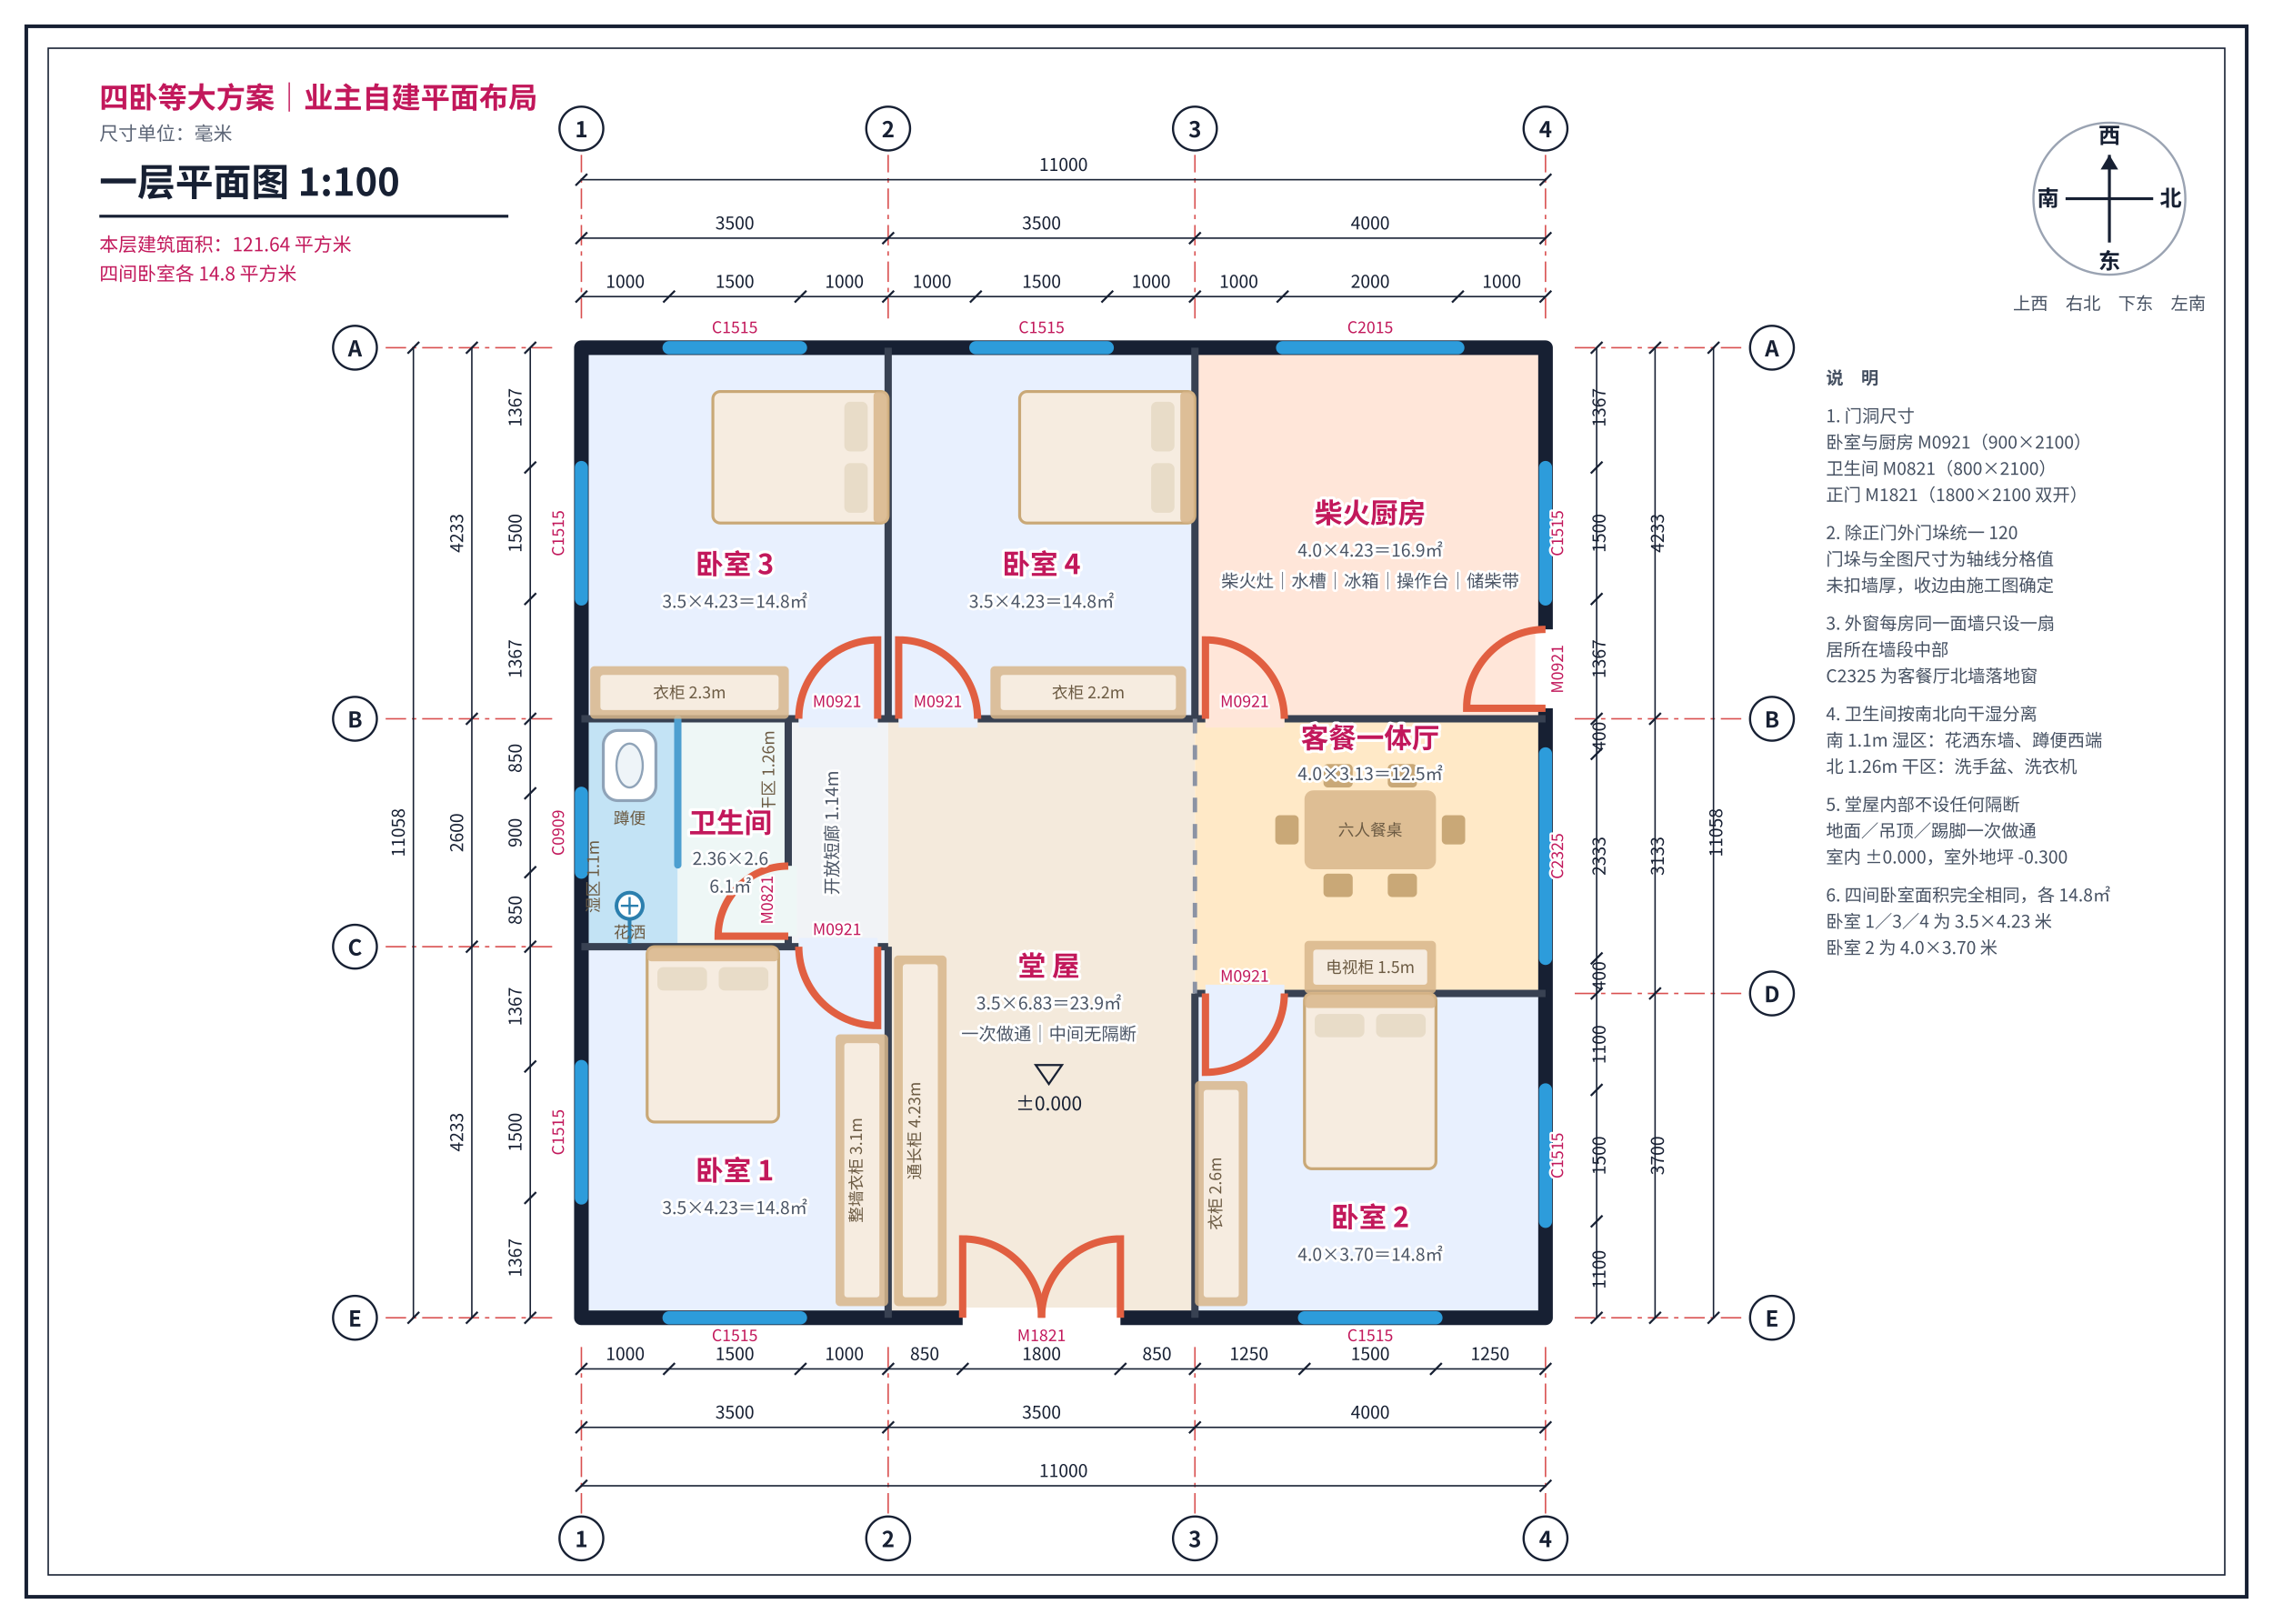
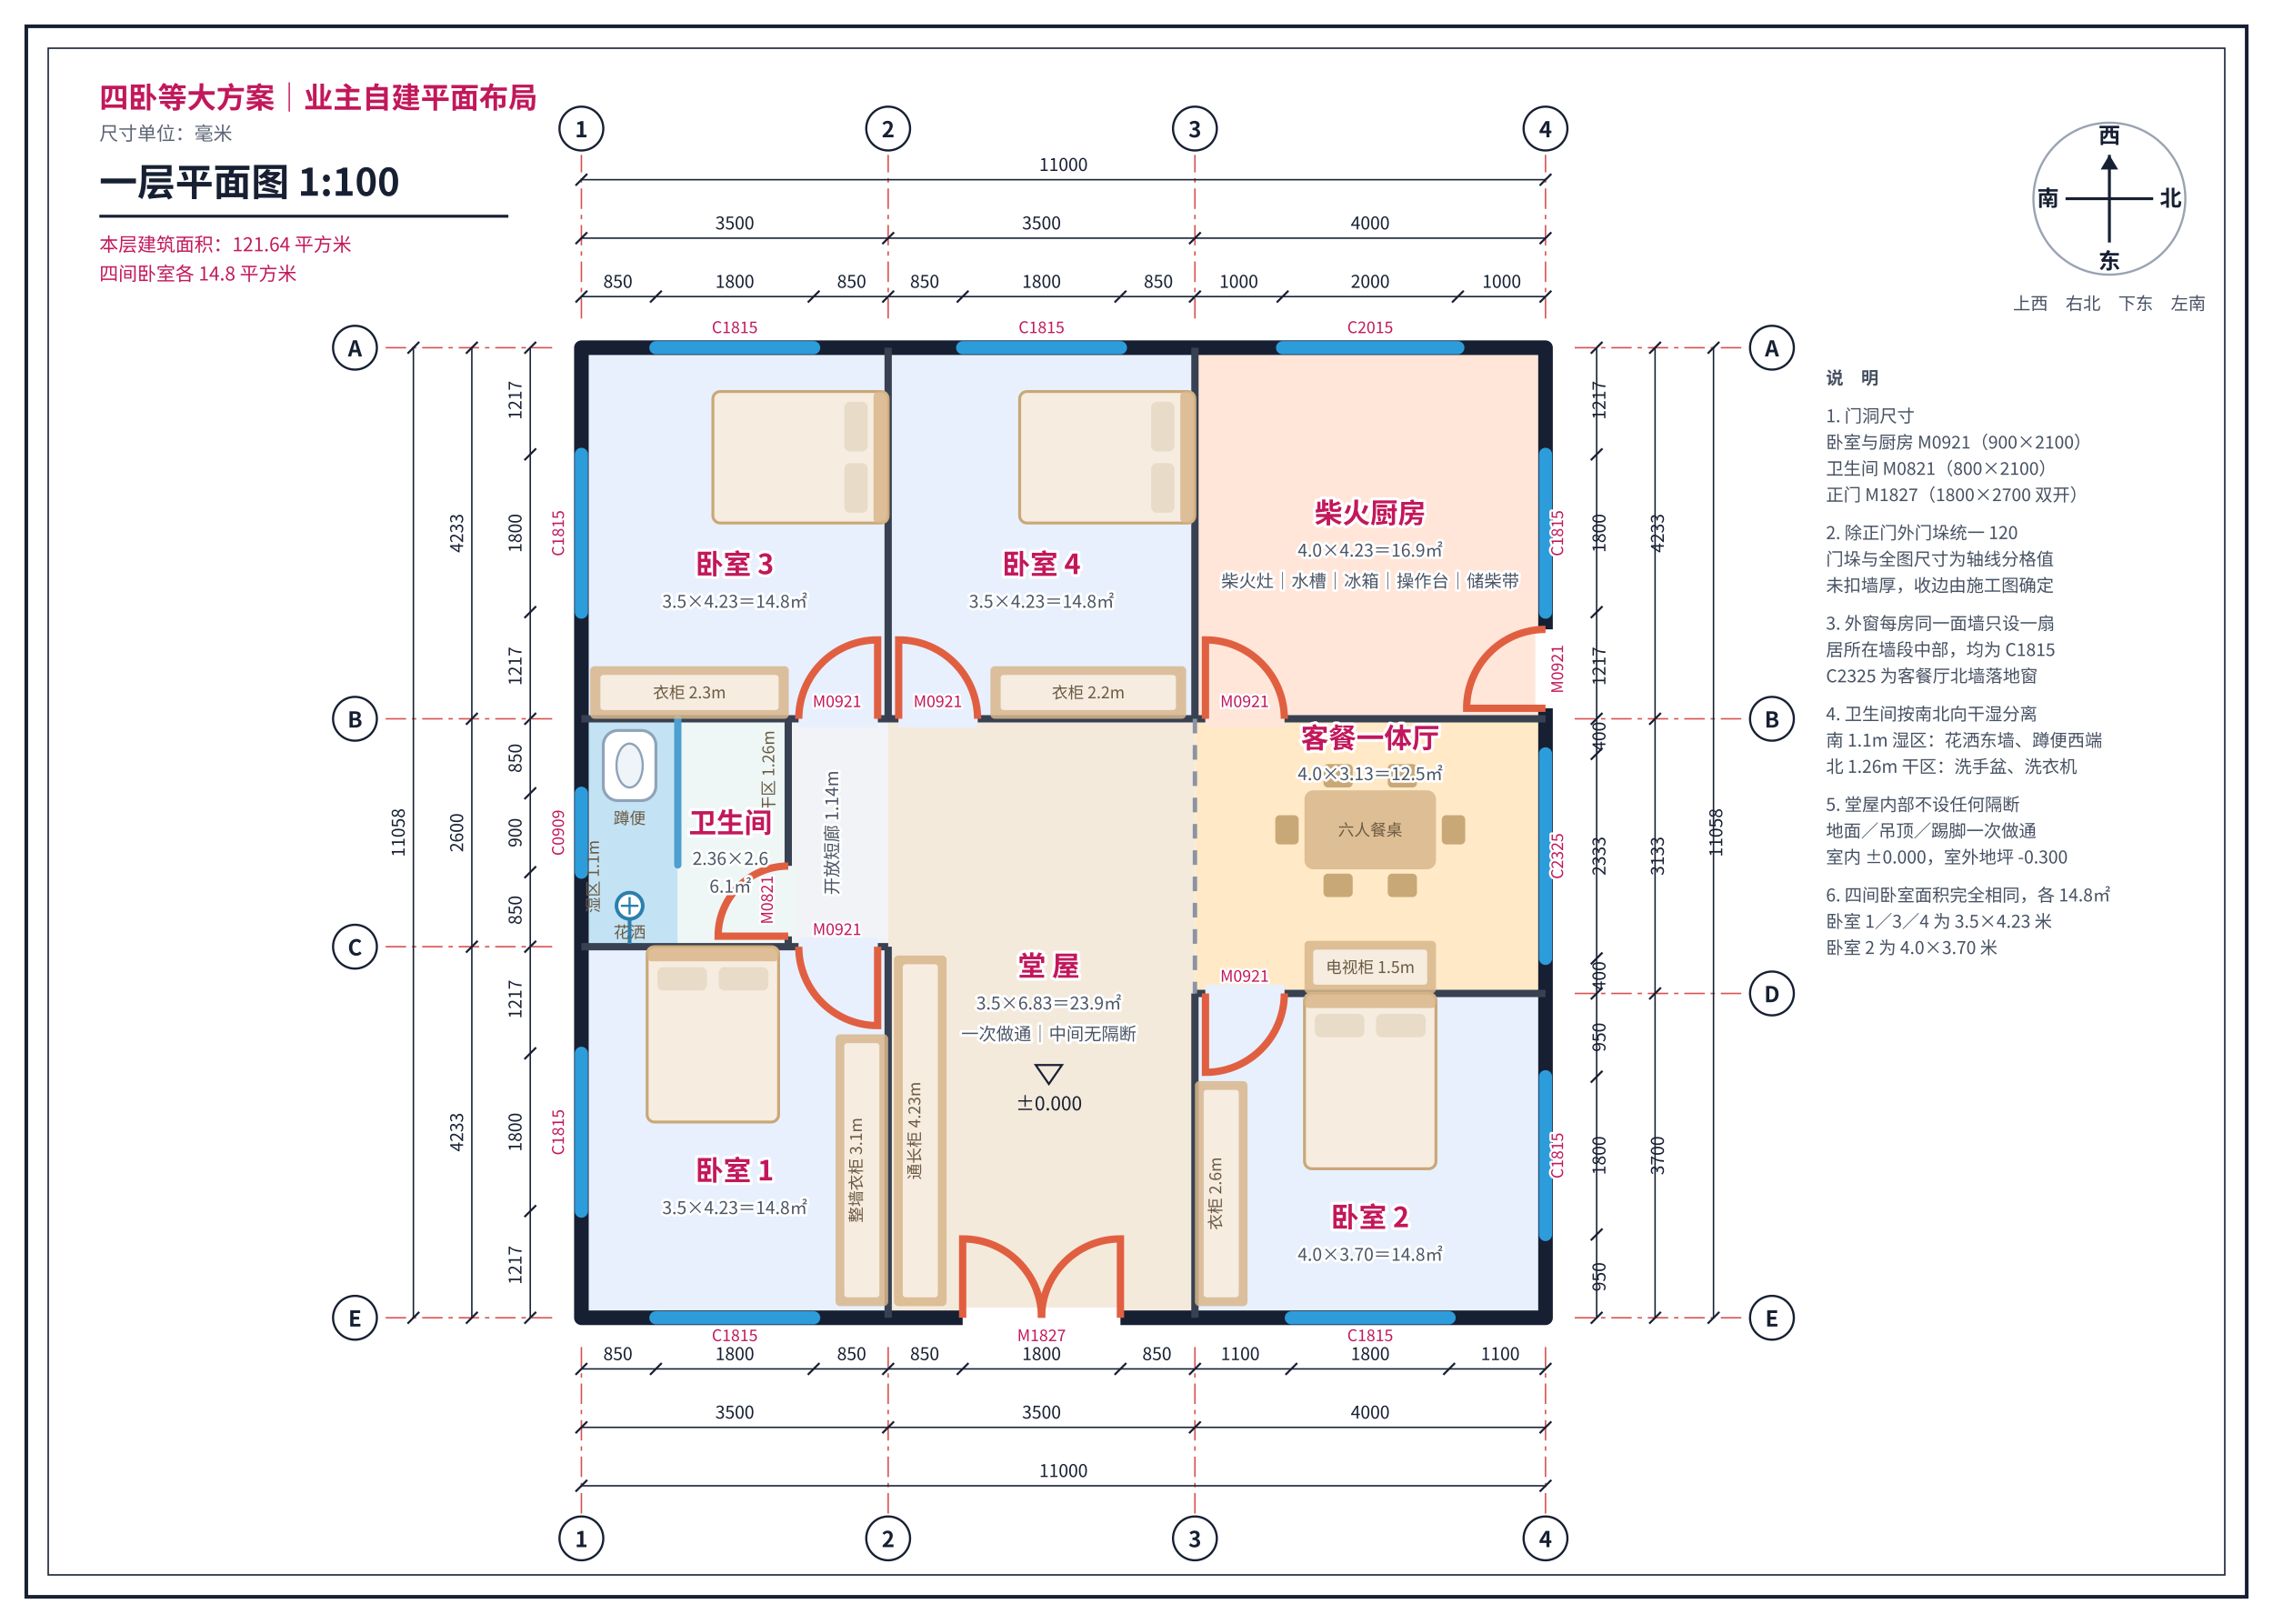
<svg xmlns="http://www.w3.org/2000/svg" viewBox="22 22 1556 1111" preserveAspectRatio="xMidYMid meet">
  <defs>
    <style>
      text { font-family: "Microsoft YaHei", "Noto Sans CJK SC", sans-serif; fill: #172033; }
      .frame { fill: none; stroke: #172033; stroke-width: 2.5; }
      .frame-in { fill: none; stroke: #172033; stroke-width: 1; }
      .sheet-title { font-size: 20px; font-weight: 700; fill: #c2185b; }
      .sheet-sub { font-size: 13px; fill: #5b6475; }
      .plan-name { font-size: 26px; font-weight: 700; }
      .area-note { font-size: 13px; fill: #c2185b; }
      .wall { stroke: #172033; stroke-width: 10; fill: none; stroke-linejoin: round; }
      .partition { stroke: #384152; stroke-width: 5; fill: none; }
      .soft { stroke: #8b93a4; stroke-width: 3; stroke-dasharray: 10 8; fill: none; }
      .glass { stroke: #4d9fd0; stroke-width: 5; stroke-linecap: round; fill: none; }
      .furni { fill: #d8b68b; opacity: 0.85; }
      .window { stroke: #2d9cdb; stroke-width: 9; stroke-linecap: round; }
      .door { stroke: #e15f41; stroke-width: 5; fill: none; }
      .axis-line { stroke: #d94f4f; stroke-width: 1; stroke-dasharray: 14 4 3 4; fill: none; }
      .axis-circle { fill: #ffffff; stroke: #172033; stroke-width: 1.5; }
      .axis-num { font-size: 15px; font-weight: 700; text-anchor: middle; }
      .dim-line { stroke: #172033; stroke-width: 1; fill: none; }
      .dim-tick { stroke: #172033; stroke-width: 1.4; fill: none; }
      .dim-num { font-size: 12px; text-anchor: middle; fill: #172033; }
      .tag { font-size: 11px; fill: #c2185b; text-anchor: middle;
        paint-order: stroke; stroke: #ffffff; stroke-width: 3px; stroke-linejoin: round; }
      .room-name { font-size: 19px; font-weight: 700; text-anchor: middle; fill: #c2185b;
        paint-order: stroke; stroke: #ffffff; stroke-width: 4px; stroke-linejoin: round; }
      .room-sub { font-size: 12px; text-anchor: middle; fill: #4b5565;
        paint-order: stroke; stroke: #ffffff; stroke-width: 3.5px; stroke-linejoin: round; }
      .furni-label { font-size: 11px; fill: #6b5a42; text-anchor: middle; }
      .lvl { font-size: 13px; text-anchor: middle; }
      .note { font-size: 12px; fill: #465162; }
    </style>
  </defs>
  <rect x="0" y="0" width="1600" height="1160" fill="#ffffff" />
  <rect x="40" y="40" width="1520" height="1075" class="frame" />
  <rect x="55" y="55" width="1490" height="1045" class="frame-in" />
  <text x="90" y="96" class="sheet-title">四卧等大方案｜业主自建平面布局</text>
  <text x="90" y="118" class="sheet-sub">尺寸单位：毫米</text>
  <path d="M420 240 V128 M630 240 V128 M840 240 V128 M1080 240 V128" class="axis-line" />
  <path d="M420 944 V1058 M630 944 V1058 M840 944 V1058 M1080 944 V1058" class="axis-line" />
  <path d="M400 260 H283 M400 514 H283 M400 670 H283 M400 924 H283" class="axis-line" />
  <path d="M1100 260 H1217 M1100 514 H1217 M1100 702 H1217 M1100 924 H1217" class="axis-line" />
  <rect x="420" y="260" width="210" height="254" fill="#e8f0fe" />
  <rect x="630" y="260" width="210" height="254" fill="#e8f0fe" />
  <rect x="840" y="260" width="240" height="254" fill="#ffe6d9" />
  <rect x="420" y="514" width="66" height="156" fill="#c3e3f5" />
  <rect x="486" y="514" width="75.6" height="156" fill="#eef7f6" />
  <rect x="561.6" y="514" width="68.4" height="156" fill="#f1f3f6" />
  <rect x="420" y="670" width="210" height="254" fill="#e8f0fe" />
  <rect x="630" y="514" width="210" height="410" fill="#f4eadc" />
  <rect x="840" y="514" width="240" height="188" fill="#ffe9c7" />
  <rect x="840" y="702" width="240" height="222" fill="#e8f0fe" />
  <rect x="420" y="260" width="660" height="664" class="wall" />
  <path d="M420 514 H568.8 M622.8 514 H637.2 M691.2 514 H847.2 M901.2 514 H1080" class="partition" />
  <path d="M630 260 V514 M840 260 V514" class="partition" />
  <path d="M561.6 514 V614.8 M561.6 662.8 V670" class="partition" />
  <path d="M420 670 H568.8 M622.8 670 H630" class="partition" />
  <path d="M630 670 V924" class="partition" />
  <path d="M840 702 V924" class="partition" />
  <path d="M840 702 H847.2 M901.2 702 H1080" class="partition" />
  <path d="M840 514 V702" class="soft" />
  <path d="M486 514 V614" class="glass" />
  <rect x="435" y="522" width="36" height="48" rx="10" fill="#ffffff" stroke="#8fa3b8" stroke-width="2" />
  <ellipse cx="453" cy="546" rx="9" ry="15" fill="#eef4f8" stroke="#8fa3b8" stroke-width="1.5" />
  <path d="M453 668 V651" stroke="#2b7fae" stroke-width="2.5" />
  <circle cx="453" cy="642" r="9" fill="#ffffff" stroke="#2b7fae" stroke-width="2.5" />
  <path d="M447 642 H459 M453 636 V648" stroke="#2b7fae" stroke-width="1.5" />
  <path d="M568.8 514 H622.8" stroke="#e8f0fe" stroke-width="12" />
  <path d="M622.8 514 V460 A54 54 0 0 0 568.8 514" class="door" />
  <path d="M561.6 614.8 V662.8" stroke="#eef7f6" stroke-width="12" />
  <path d="M561.6 662.8 H513.6 A48 48 0 0 1 561.6 614.8" class="door" />
  <path d="M568.8 670 H622.8" stroke="#e8f0fe" stroke-width="12" />
  <path d="M622.8 670 V724 A54 54 0 0 1 568.8 670" class="door" />
  <path d="M637.2 514 H691.2" stroke="#e8f0fe" stroke-width="12" />
  <path d="M637.2 514 V460 A54 54 0 0 1 691.2 514" class="door" />
  <path d="M847.2 514 H901.2" stroke="#ffe6d9" stroke-width="12" />
  <path d="M847.2 514 V460 A54 54 0 0 1 901.2 514" class="door" />
  <path d="M847.2 702 H901.2" stroke="#e8f0fe" stroke-width="12" />
  <path d="M847.2 702 V756 A54 54 0 0 0 901.2 702" class="door" />
  <path d="M681 924 H789" stroke="#ffffff" stroke-width="14" />
  <path d="M681 924 V870 A54 54 0 0 1 735 924" class="door" />
  <path d="M789 924 V870 A54 54 0 0 0 735 924" class="door" />
  <path d="M1080 452.8 V506.8" stroke="#ffffff" stroke-width="14" />
  <path d="M1080 506.8 H1026 A54 54 0 0 1 1080 452.8" class="door" />
-   <path d="M480 260 H570 M690 260 H780 M900 260 H1020" class="window" />
-   <path d="M420 342 V432 M420 565 V619 M420 752 V842" class="window" />
-   <path d="M1080 342 V432 M1080 538 V678 M1080 768 V858" class="window" />
-   <path d="M480 924 H570 M915 924 H1005" class="window" />
-   <text x="525" y="250" class="tag">C1515</text>
-   <text x="735" y="250" class="tag">C1515</text>
+   <path d="M471 260 H579 M681 260 H789 M900 260 H1020" class="window" />
+   <path d="M420 333 V441 M420 565 V619 M420 743 V851" class="window" />
+   <path d="M1080 333 V441 M1080 538 V678 M1080 759 V867" class="window" />
+   <path d="M471 924 H579 M906 924 H1014" class="window" />
+   <text x="525" y="250" class="tag">C1815</text>
+   <text x="735" y="250" class="tag">C1815</text>
  <text x="960" y="250" class="tag">C2015</text>
-   <text x="408" y="387" class="tag" transform="rotate(-90 408 387)">C1515</text>
+   <text x="408" y="387" class="tag" transform="rotate(-90 408 387)">C1815</text>
  <text x="408" y="592" class="tag" transform="rotate(-90 408 592)">C0909</text>
-   <text x="408" y="797" class="tag" transform="rotate(-90 408 797)">C1515</text>
-   <text x="1092" y="387" class="tag" transform="rotate(-90 1092 387)">C1515</text>
+   <text x="408" y="797" class="tag" transform="rotate(-90 408 797)">C1815</text>
+   <text x="1092" y="387" class="tag" transform="rotate(-90 1092 387)">C1815</text>
  <text x="1092" y="608" class="tag" transform="rotate(-90 1092 608)">C2325</text>
-   <text x="1092" y="813" class="tag" transform="rotate(-90 1092 813)">C1515</text>
+   <text x="1092" y="813" class="tag" transform="rotate(-90 1092 813)">C1815</text>
  <text x="1092" y="480" class="tag" transform="rotate(-90 1092 480)">M0921</text>
-   <text x="525" y="940" class="tag">C1515</text>
-   <text x="735" y="940" class="tag">M1821</text>
-   <text x="960" y="940" class="tag">C1515</text>
+   <text x="525" y="940" class="tag">C1815</text>
+   <text x="735" y="940" class="tag">M1827</text>
+   <text x="960" y="940" class="tag">C1815</text>
  <text x="595" y="506" class="tag">M0921</text>
  <text x="664" y="506" class="tag">M0921</text>
  <text x="874" y="506" class="tag">M0921</text>
  <text x="595" y="662" class="tag">M0921</text>
  <text x="874" y="694" class="tag">M0921</text>
  <text x="551" y="638" class="tag" transform="rotate(-90 551 638)">M0821</text>
  <rect x="465" y="670" width="90" height="120" rx="5" fill="#f6ece0" stroke="#c9a877" stroke-width="2" />
  <rect x="465" y="670" width="90" height="10" rx="3" class="furni" />
  <rect x="472" y="684" width="34" height="16" rx="4" fill="#e8dcc8" />
  <rect x="514" y="684" width="34" height="16" rx="4" fill="#e8dcc8" />
  <rect x="915" y="702" width="90" height="120" rx="5" fill="#f6ece0" stroke="#c9a877" stroke-width="2" />
  <rect x="915" y="702" width="90" height="10" rx="3" class="furni" />
  <rect x="922" y="716" width="34" height="16" rx="4" fill="#e8dcc8" />
  <rect x="964" y="716" width="34" height="16" rx="4" fill="#e8dcc8" />
  <rect x="510" y="290" width="120" height="90" rx="5" fill="#f6ece0" stroke="#c9a877" stroke-width="2" />
  <rect x="620" y="290" width="10" height="90" rx="3" class="furni" />
  <rect x="600" y="297" width="16" height="34" rx="4" fill="#e8dcc8" />
  <rect x="600" y="339" width="16" height="34" rx="4" fill="#e8dcc8" />
  <rect x="720" y="290" width="120" height="90" rx="5" fill="#f6ece0" stroke="#c9a877" stroke-width="2" />
  <rect x="830" y="290" width="10" height="90" rx="3" class="furni" />
  <rect x="810" y="297" width="16" height="34" rx="4" fill="#e8dcc8" />
  <rect x="810" y="339" width="16" height="34" rx="4" fill="#e8dcc8" />
  <rect x="594" y="730" width="36" height="186" rx="3" class="furni" />
  <rect x="600" y="736" width="24" height="174" rx="2" fill="#f6ece0" />
  <text x="612" y="823" class="furni-label" transform="rotate(-90 612 823)">整墙衣柜 3.1m</text>
  <rect x="840" y="762" width="36" height="154" rx="3" class="furni" />
  <rect x="846" y="768" width="24" height="142" rx="2" fill="#f6ece0" />
  <text x="858" y="839" class="furni-label" transform="rotate(-90 858 839)">衣柜 2.6m</text>
  <rect x="426" y="478" width="136" height="36" rx="3" class="furni" />
  <rect x="433" y="484" width="122" height="24" rx="2" fill="#f6ece0" />
  <text x="494" y="500" class="furni-label">衣柜 2.3m</text>
  <rect x="700" y="478" width="134" height="36" rx="3" class="furni" />
  <rect x="707" y="484" width="120" height="24" rx="2" fill="#f6ece0" />
  <text x="767" y="500" class="furni-label">衣柜 2.2m</text>
  <rect x="634" y="676" width="36" height="240" rx="3" class="furni" />
  <rect x="640" y="682" width="24" height="228" rx="2" fill="#f6ece0" />
  <text x="652" y="796" class="furni-label" transform="rotate(-90 652 796)">通长柜 4.23m</text>
  <rect x="915" y="666" width="90" height="36" rx="3" class="furni" />
  <rect x="921" y="672" width="78" height="24" rx="2" fill="#f6ece0" />
  <text x="960" y="688" class="furni-label">电视柜 1.5m</text>
  <rect x="915" y="563" width="90" height="54" rx="6" class="furni" />
  <text x="960" y="594" class="furni-label">六人餐桌</text>
  <rect x="928" y="545" width="20" height="16" rx="3" fill="#c9a877" />
  <rect x="972" y="545" width="20" height="16" rx="3" fill="#c9a877" />
  <rect x="928" y="620" width="20" height="16" rx="3" fill="#c9a877" />
  <rect x="972" y="620" width="20" height="16" rx="3" fill="#c9a877" />
  <rect x="895" y="580" width="16" height="20" rx="3" fill="#c9a877" />
  <rect x="1009" y="580" width="16" height="20" rx="3" fill="#c9a877" />
  <text x="525" y="415" class="room-name">卧室 3</text>
  <text x="525" y="438" class="room-sub">3.5×4.23＝14.8㎡</text>
  <text x="735" y="415" class="room-name">卧室 4</text>
  <text x="735" y="438" class="room-sub">3.5×4.23＝14.8㎡</text>
  <text x="960" y="380" class="room-name">柴火厨房</text>
  <text x="960" y="403" class="room-sub">4.0×4.23＝16.9㎡</text>
  <text x="960" y="424" class="room-sub">柴火灶｜水槽｜冰箱｜操作台｜储柴带</text>
  <text x="453" y="586" class="furni-label">蹲便</text>
  <text x="432" y="622" class="furni-label" transform="rotate(-90 432 622)">湿区 1.1m</text>
  <text x="453" y="664" class="furni-label">花洒</text>
  <text x="552" y="550" class="furni-label" transform="rotate(-90 552 550)">干区 1.26m</text>
  <text x="522" y="592" class="room-name">卫生间</text>
  <text x="522" y="614" class="room-sub">2.36×2.6</text>
  <text x="522" y="633" class="room-sub">6.1㎡</text>
  <text x="595.8" y="592" class="room-sub" transform="rotate(-90 595.8 592)">开放短廊 1.14m</text>
  <text x="525" y="830" class="room-name">卧室 1</text>
  <text x="525" y="853" class="room-sub">3.5×4.23＝14.8㎡</text>
  <text x="740" y="690" class="room-name">堂 屋</text>
  <text x="740" y="713" class="room-sub">3.5×6.83＝23.9㎡</text>
  <text x="740" y="734" class="room-sub">一次做通｜中间无隔断</text>
  <text x="960" y="534" class="room-name">客餐一体厅</text>
  <text x="960" y="556" class="room-sub">4.0×3.13＝12.5㎡</text>
  <text x="960" y="862" class="room-name">卧室 2</text>
  <text x="960" y="885" class="room-sub">4.0×3.70＝14.8㎡</text>
  <path d="M740 764 l-9,-13 h18 z" fill="none" stroke="#172033" stroke-width="1.4" />
  <text x="740" y="782" class="lvl">±0.000</text>
  <circle cx="420" cy="110" r="15" class="axis-circle" />
  <text x="420" y="116" class="axis-num">1</text>
  <circle cx="630" cy="110" r="15" class="axis-circle" />
  <text x="630" y="116" class="axis-num">2</text>
  <circle cx="840" cy="110" r="15" class="axis-circle" />
  <text x="840" y="116" class="axis-num">3</text>
  <circle cx="1080" cy="110" r="15" class="axis-circle" />
  <text x="1080" y="116" class="axis-num">4</text>
  <circle cx="420" cy="1075" r="15" class="axis-circle" />
  <text x="420" y="1081" class="axis-num">1</text>
  <circle cx="630" cy="1075" r="15" class="axis-circle" />
  <text x="630" y="1081" class="axis-num">2</text>
  <circle cx="840" cy="1075" r="15" class="axis-circle" />
  <text x="840" y="1081" class="axis-num">3</text>
  <circle cx="1080" cy="1075" r="15" class="axis-circle" />
  <text x="1080" y="1081" class="axis-num">4</text>
  <circle cx="265" cy="260" r="15" class="axis-circle" />
  <text x="265" y="266" class="axis-num">A</text>
  <circle cx="265" cy="514" r="15" class="axis-circle" />
  <text x="265" y="520" class="axis-num">B</text>
  <circle cx="265" cy="670" r="15" class="axis-circle" />
  <text x="265" y="676" class="axis-num">C</text>
  <circle cx="265" cy="924" r="15" class="axis-circle" />
  <text x="265" y="930" class="axis-num">E</text>
  <circle cx="1235" cy="260" r="15" class="axis-circle" />
  <text x="1235" y="266" class="axis-num">A</text>
  <circle cx="1235" cy="514" r="15" class="axis-circle" />
  <text x="1235" y="520" class="axis-num">B</text>
  <circle cx="1235" cy="702" r="15" class="axis-circle" />
  <text x="1235" y="708" class="axis-num">D</text>
  <circle cx="1235" cy="924" r="15" class="axis-circle" />
  <text x="1235" y="930" class="axis-num">E</text>
  <path d="M420 225 H1080" class="dim-line" />
-   <path d="M416 229 L424 221 M476 229 L484 221 M566 229 L574 221 M626 229 L634 221 M686 229 L694 221 M776 229 L784 221 M836 229 L844 221 M896 229 L904 221 M1016 229 L1024 221 M1076 229 L1084 221" class="dim-tick" />
-   <text x="450" y="219" class="dim-num">1000</text>
-   <text x="525" y="219" class="dim-num">1500</text>
-   <text x="600" y="219" class="dim-num">1000</text>
-   <text x="660" y="219" class="dim-num">1000</text>
-   <text x="735" y="219" class="dim-num">1500</text>
-   <text x="810" y="219" class="dim-num">1000</text>
+   <path d="M416 229 L424 221 M467 229 L475 221 M575 229 L583 221 M626 229 L634 221 M677 229 L685 221 M785 229 L793 221 M836 229 L844 221 M896 229 L904 221 M1016 229 L1024 221 M1076 229 L1084 221" class="dim-tick" />
+   <text x="445" y="219" class="dim-num">850</text>
+   <text x="525" y="219" class="dim-num">1800</text>
+   <text x="605" y="219" class="dim-num">850</text>
+   <text x="655" y="219" class="dim-num">850</text>
+   <text x="735" y="219" class="dim-num">1800</text>
+   <text x="815" y="219" class="dim-num">850</text>
  <text x="870" y="219" class="dim-num">1000</text>
  <text x="960" y="219" class="dim-num">2000</text>
  <text x="1050" y="219" class="dim-num">1000</text>
  <path d="M420 185 H1080" class="dim-line" />
  <path d="M416 189 L424 181 M626 189 L634 181 M836 189 L844 181 M1076 189 L1084 181" class="dim-tick" />
  <text x="525" y="179" class="dim-num">3500</text>
  <text x="735" y="179" class="dim-num">3500</text>
  <text x="960" y="179" class="dim-num">4000</text>
  <path d="M420 145 H1080" class="dim-line" />
  <path d="M416 149 L424 141 M1076 149 L1084 141" class="dim-tick" />
  <text x="750" y="139" class="dim-num">11000</text>
  <path d="M420 959 H1080" class="dim-line" />
-   <path d="M416 963 L424 955 M476 963 L484 955 M566 963 L574 955 M626 963 L634 955 M677 963 L685 955 M785 963 L793 955 M836 963 L844 955 M911 963 L919 955 M1001 963 L1009 955 M1076 963 L1084 955" class="dim-tick" />
-   <text x="450" y="953" class="dim-num">1000</text>
-   <text x="525" y="953" class="dim-num">1500</text>
-   <text x="600" y="953" class="dim-num">1000</text>
+   <path d="M416 963 L424 955 M467 963 L475 955 M575 963 L583 955 M626 963 L634 955 M677 963 L685 955 M785 963 L793 955 M836 963 L844 955 M902 963 L910 955 M1010 963 L1018 955 M1076 963 L1084 955" class="dim-tick" />
+   <text x="445" y="953" class="dim-num">850</text>
+   <text x="525" y="953" class="dim-num">1800</text>
+   <text x="605" y="953" class="dim-num">850</text>
  <text x="655" y="953" class="dim-num">850</text>
  <text x="735" y="953" class="dim-num">1800</text>
  <text x="814" y="953" class="dim-num">850</text>
-   <text x="877" y="953" class="dim-num">1250</text>
-   <text x="960" y="953" class="dim-num">1500</text>
-   <text x="1042" y="953" class="dim-num">1250</text>
+   <text x="871" y="953" class="dim-num">1100</text>
+   <text x="960" y="953" class="dim-num">1800</text>
+   <text x="1049" y="953" class="dim-num">1100</text>
  <path d="M420 999 H1080" class="dim-line" />
  <path d="M416 1003 L424 995 M626 1003 L634 995 M836 1003 L844 995 M1076 1003 L1084 995" class="dim-tick" />
  <text x="525" y="993" class="dim-num">3500</text>
  <text x="735" y="993" class="dim-num">3500</text>
  <text x="960" y="993" class="dim-num">4000</text>
  <path d="M420 1039 H1080" class="dim-line" />
  <path d="M416 1043 L424 1035 M1076 1043 L1084 1035" class="dim-tick" />
  <text x="750" y="1033" class="dim-num">11000</text>
  <path d="M385 260 V924" class="dim-line" />
-   <path d="M381 264 L389 256 M381 346 L389 338 M381 436 L389 428 M381 518 L389 510 M381 569 L389 561 M381 623 L389 615 M381 674 L389 666 M381 756 L389 748 M381 846 L389 838 M381 928 L389 920" class="dim-tick" />
-   <text x="379" y="301" class="dim-num" transform="rotate(-90 379 301)">1367</text>
-   <text x="379" y="387" class="dim-num" transform="rotate(-90 379 387)">1500</text>
-   <text x="379" y="473" class="dim-num" transform="rotate(-90 379 473)">1367</text>
+   <path d="M381 264 L389 256 M381 337 L389 329 M381 445 L389 437 M381 518 L389 510 M381 569 L389 561 M381 623 L389 615 M381 674 L389 666 M381 747 L389 739 M381 855 L389 847 M381 928 L389 920" class="dim-tick" />
+   <text x="379" y="296" class="dim-num" transform="rotate(-90 379 296)">1217</text>
+   <text x="379" y="387" class="dim-num" transform="rotate(-90 379 387)">1800</text>
+   <text x="379" y="478" class="dim-num" transform="rotate(-90 379 478)">1217</text>
  <text x="379" y="541" class="dim-num" transform="rotate(-90 379 541)">850</text>
  <text x="379" y="592" class="dim-num" transform="rotate(-90 379 592)">900</text>
  <text x="379" y="645" class="dim-num" transform="rotate(-90 379 645)">850</text>
-   <text x="379" y="711" class="dim-num" transform="rotate(-90 379 711)">1367</text>
-   <text x="379" y="797" class="dim-num" transform="rotate(-90 379 797)">1500</text>
-   <text x="379" y="883" class="dim-num" transform="rotate(-90 379 883)">1367</text>
+   <text x="379" y="706" class="dim-num" transform="rotate(-90 379 706)">1217</text>
+   <text x="379" y="797" class="dim-num" transform="rotate(-90 379 797)">1800</text>
+   <text x="379" y="888" class="dim-num" transform="rotate(-90 379 888)">1217</text>
  <path d="M345 260 V924" class="dim-line" />
  <path d="M341 264 L349 256 M341 518 L349 510 M341 674 L349 666 M341 928 L349 920" class="dim-tick" />
  <text x="339" y="387" class="dim-num" transform="rotate(-90 339 387)">4233</text>
  <text x="339" y="592" class="dim-num" transform="rotate(-90 339 592)">2600</text>
  <text x="339" y="797" class="dim-num" transform="rotate(-90 339 797)">4233</text>
  <path d="M305 260 V924" class="dim-line" />
  <path d="M301 264 L309 256 M301 928 L309 920" class="dim-tick" />
  <text x="299" y="592" class="dim-num" transform="rotate(-90 299 592)">11058</text>
  <path d="M1115 260 V924" class="dim-line" />
-   <path d="M1111 264 L1119 256 M1111 346 L1119 338 M1111 436 L1119 428 M1111 518 L1119 510 M1111 542 L1119 534 M1111 682 L1119 674 M1111 706 L1119 698 M1111 772 L1119 764 M1111 862 L1119 854 M1111 928 L1119 920" class="dim-tick" />
-   <text x="1121" y="301" class="dim-num" transform="rotate(-90 1121 301)">1367</text>
-   <text x="1121" y="387" class="dim-num" transform="rotate(-90 1121 387)">1500</text>
-   <text x="1121" y="473" class="dim-num" transform="rotate(-90 1121 473)">1367</text>
+   <path d="M1111 264 L1119 256 M1111 337 L1119 329 M1111 445 L1119 437 M1111 518 L1119 510 M1111 542 L1119 534 M1111 682 L1119 674 M1111 706 L1119 698 M1111 763 L1119 755 M1111 871 L1119 863 M1111 928 L1119 920" class="dim-tick" />
+   <text x="1121" y="296" class="dim-num" transform="rotate(-90 1121 296)">1217</text>
+   <text x="1121" y="387" class="dim-num" transform="rotate(-90 1121 387)">1800</text>
+   <text x="1121" y="478" class="dim-num" transform="rotate(-90 1121 478)">1217</text>
  <text x="1121" y="526" class="dim-num" transform="rotate(-90 1121 526)">400</text>
  <text x="1121" y="608" class="dim-num" transform="rotate(-90 1121 608)">2333</text>
  <text x="1121" y="690" class="dim-num" transform="rotate(-90 1121 690)">400</text>
-   <text x="1121" y="737" class="dim-num" transform="rotate(-90 1121 737)">1100</text>
-   <text x="1121" y="813" class="dim-num" transform="rotate(-90 1121 813)">1500</text>
-   <text x="1121" y="891" class="dim-num" transform="rotate(-90 1121 891)">1100</text>
+   <text x="1121" y="732" class="dim-num" transform="rotate(-90 1121 732)">950</text>
+   <text x="1121" y="813" class="dim-num" transform="rotate(-90 1121 813)">1800</text>
+   <text x="1121" y="896" class="dim-num" transform="rotate(-90 1121 896)">950</text>
  <path d="M1155 260 V924" class="dim-line" />
  <path d="M1151 264 L1159 256 M1151 518 L1159 510 M1151 706 L1159 698 M1151 928 L1159 920" class="dim-tick" />
  <text x="1161" y="387" class="dim-num" transform="rotate(-90 1161 387)">4233</text>
  <text x="1161" y="608" class="dim-num" transform="rotate(-90 1161 608)">3133</text>
  <text x="1161" y="813" class="dim-num" transform="rotate(-90 1161 813)">3700</text>
  <path d="M1195 260 V924" class="dim-line" />
  <path d="M1191 264 L1199 256 M1191 928 L1199 920" class="dim-tick" />
  <text x="1201" y="592" class="dim-num" transform="rotate(-90 1201 592)">11058</text>
  <text x="90" y="156" class="plan-name">一层平面图 1:100</text>
  <path d="M90 170 H370" stroke="#172033" stroke-width="2" />
  <text x="90" y="194" class="area-note">本层建筑面积：121.64 平方米</text>
  <text x="90" y="214" class="area-note">四间卧室各 14.8 平方米</text>
  <g transform="translate(1272 285)">
    <text x="0" y="0" class="note" font-weight="700">说　明</text>
    <text x="0" y="26" class="note">1. 门洞尺寸</text>
    <text x="0" y="44" class="note">　 卧室与厨房 M0921（900×2100）</text>
    <text x="0" y="62" class="note">　 卫生间 M0821（800×2100）</text>
-     <text x="0" y="80" class="note">　 正门 M1821（1800×2100 双开）</text>
+     <text x="0" y="80" class="note">　 正门 M1827（1800×2700 双开）</text>
    <text x="0" y="106" class="note">2. 除正门外门垛统一 120</text>
    <text x="0" y="124" class="note">　 门垛与全图尺寸为轴线分格值</text>
    <text x="0" y="142" class="note">　 未扣墙厚，收边由施工图确定</text>
    <text x="0" y="168" class="note">3. 外窗每房同一面墙只设一扇</text>
-     <text x="0" y="186" class="note">　 居所在墙段中部</text>
+     <text x="0" y="186" class="note">　 居所在墙段中部，均为 C1815</text>
    <text x="0" y="204" class="note">　 C2325 为客餐厅北墙落地窗</text>
    <text x="0" y="230" class="note">4. 卫生间按南北向干湿分离</text>
    <text x="0" y="248" class="note">　 南 1.1m 湿区：花洒东墙、蹲便西端</text>
    <text x="0" y="266" class="note">　 北 1.26m 干区：洗手盆、洗衣机</text>
    <text x="0" y="292" class="note">5. 堂屋内部不设任何隔断</text>
    <text x="0" y="310" class="note">　 地面／吊顶／踢脚一次做通</text>
    <text x="0" y="328" class="note">　 室内 ±0.000，室外地坪 -0.300</text>
    <text x="0" y="354" class="note">6. 四间卧室面积完全相同，各 14.8㎡</text>
    <text x="0" y="372" class="note">　 卧室 1／3／4 为 3.5×4.23 米</text>
    <text x="0" y="390" class="note">　 卧室 2 为 4.0×3.70 米</text>
  </g>
  <g transform="translate(1466 158)">
    <circle cx="0" cy="0" r="52" fill="#ffffff" stroke="#9aa3b2" stroke-width="1.5" />
    <path d="M0 30 V-30" stroke="#172033" stroke-width="2" />
    <path d="M-30 0 H30" stroke="#172033" stroke-width="2" />
    <path d="M0 -30 l-6,10 h12 z" fill="#172033" />
    <text x="0" y="-38" class="axis-num" font-size="13">西</text>
    <text x="0" y="48" class="axis-num" font-size="13">东</text>
    <text x="-42" y="5" class="axis-num" font-size="13">南</text>
    <text x="42" y="5" class="axis-num" font-size="13">北</text>
    <text x="0" y="76" class="note" text-anchor="middle">上西　右北　下东　左南</text>
  </g>
</svg>
